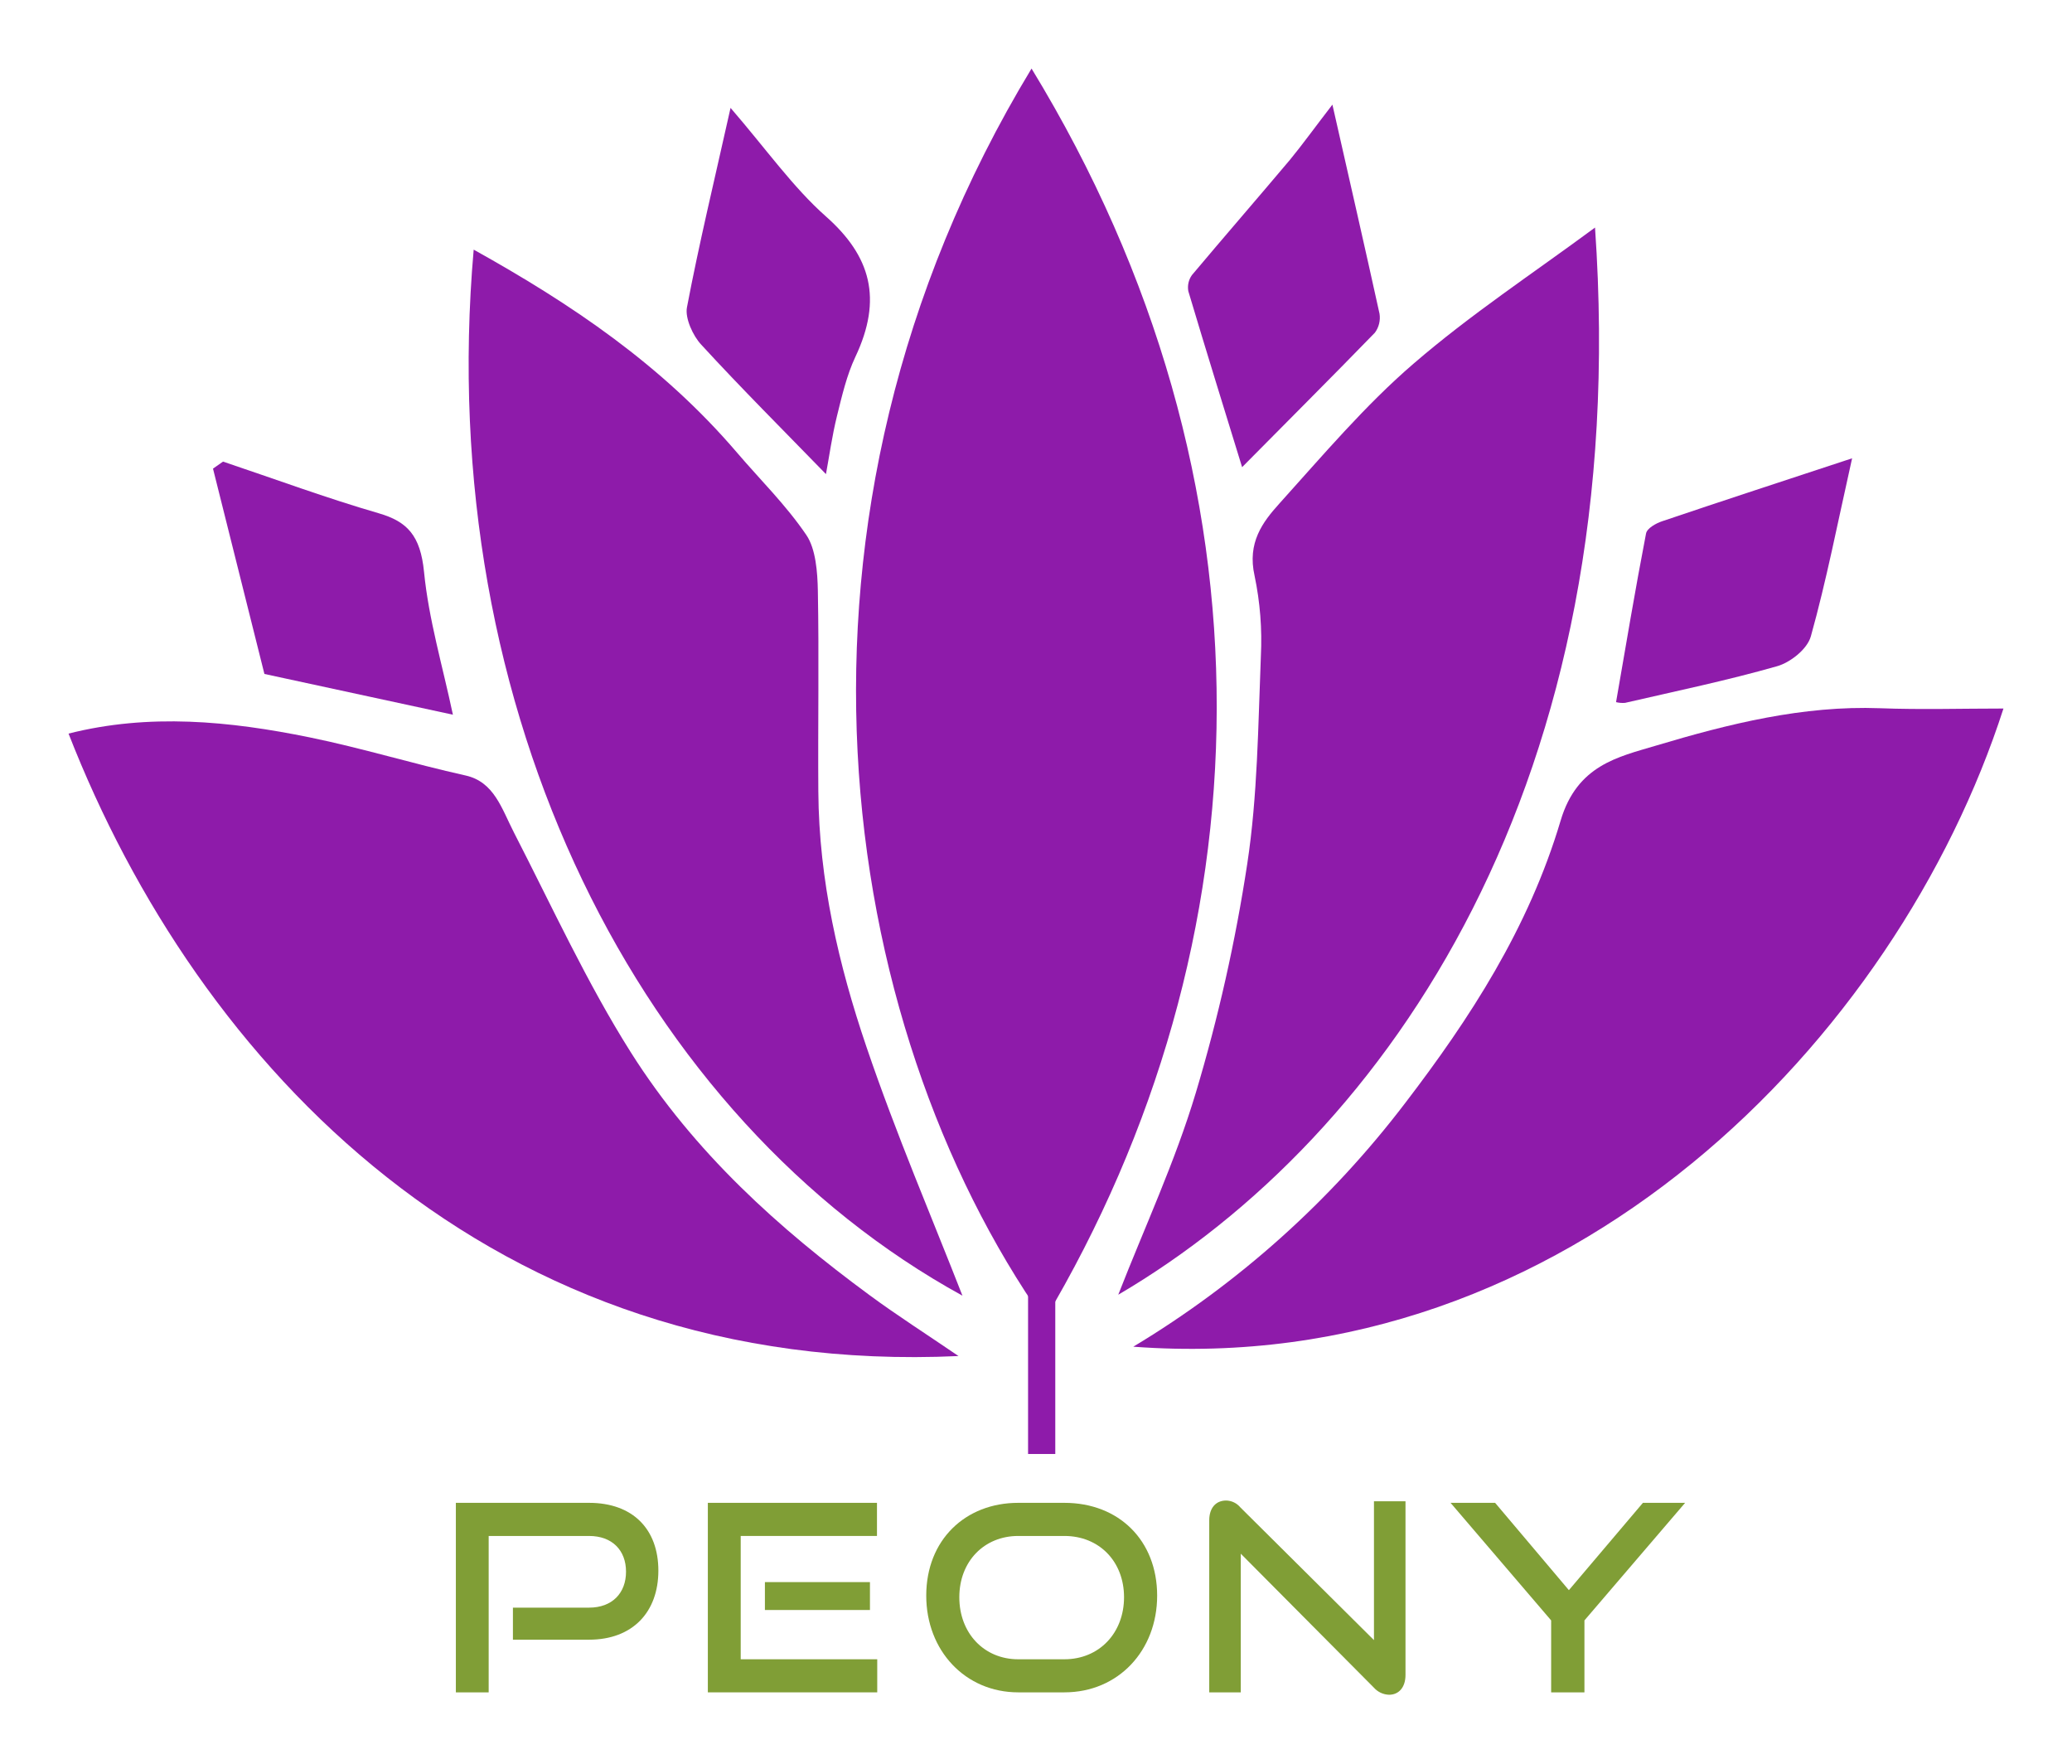
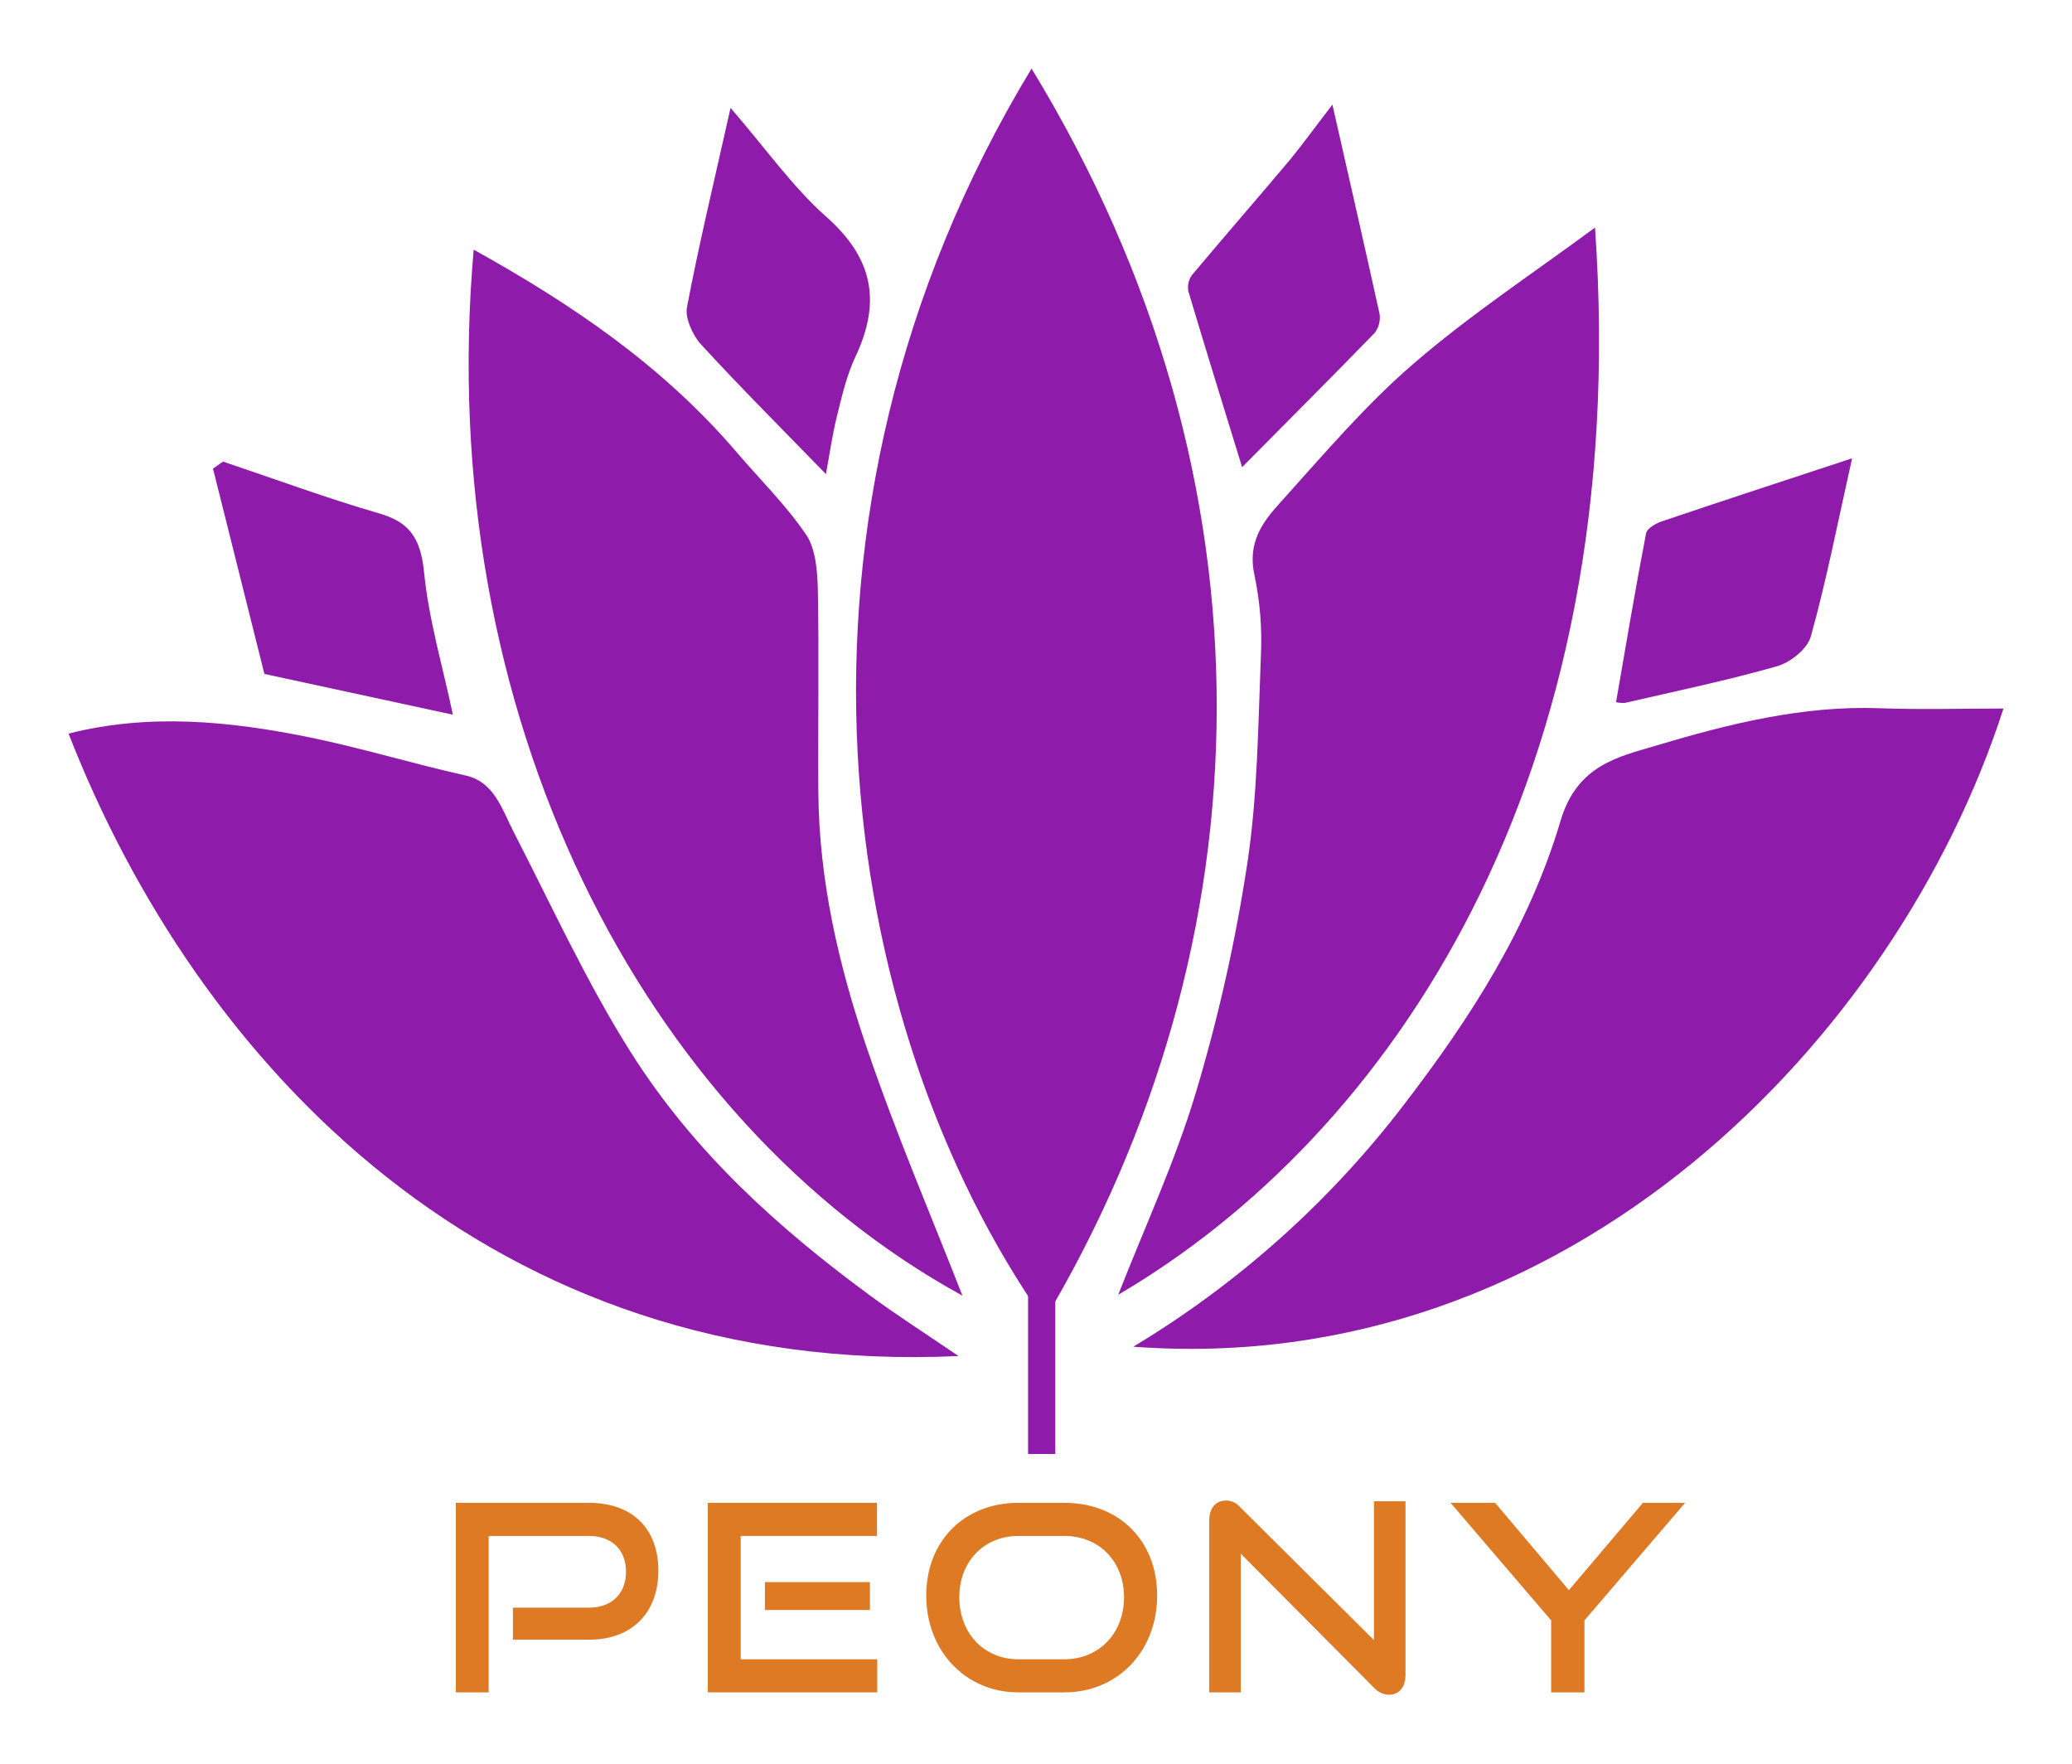
<svg xmlns="http://www.w3.org/2000/svg" id="Layer_1" data-name="Layer 1" viewBox="0 0 483.66 411.53" version="1.1" width="483.66" height="411.53">
  <defs id="defs4">
-     <style id="style2">.cls-1{fill:#809e36;}.cls-2{fill:#8e1baa;}</style>
+     <style id="style2">.cls-1{fill:#DD7A23;}.cls-2{fill:#8e1baa;}</style>
  </defs>
  <path class="cls-1" d="m 119.73,382.68 v -7.48 h 17.77 c 5.41,0 8.63,-3.41 8.63,-8.39 0,-4.98 -3.22,-8.34 -8.63,-8.34 h -23.43 v 36.5 h -7.66 v -44.23 h 31.09 c 10.22,0 16.18,6.15 16.18,15.82 0,9.67 -6,16.12 -16.18,16.12 z" id="path6" />
  <path class="cls-1" d="m 165.23,394.97 v -44.23 h 39.48 v 7.73 H 172.9 v 28.78 h 31.87 v 7.72 z m 13.32,-19.22 v -6.51 h 24.52 v 6.51 z" id="path8" />
  <path class="cls-1" d="m 237.68,394.97 c -12.35,0 -21.47,-9.73 -21.47,-22.57 0,-13 9.12,-21.66 21.47,-21.66 h 10.77 c 12.78,0 21.66,8.83 21.66,21.66 0,12.83 -9.07,22.57 -21.66,22.57 z m 10.77,-7.72 c 8.15,0 13.93,-6.15 13.93,-14.48 0,-8.33 -5.78,-14.3 -13.93,-14.3 h -10.77 c -7.91,0 -13.75,5.9 -13.75,14.3 0,8.4 5.78,14.48 13.75,14.48 z" id="path10" />
  <path class="cls-1" d="m 289.63,362.61 v 32.36 h -7.36 v -40.15 c 0,-2.86 1.52,-4.62 3.95,-4.62 a 4.4,4.4 0 0 1 3.29,1.58 l 31.21,31 v -32.4 h 7.36 v 40.53 c 0,2.92 -1.58,4.62 -3.83,4.62 a 4.91,4.91 0 0 1 -3.53,-1.64 z" id="path12" />
  <path class="cls-1" d="M 362.08,394.97 V 378.18 L 338.6,350.74 H 349 l 17.22,20.38 17.28,-20.38 h 9.85 l -23.5,27.44 v 16.79 z" id="path14" />
  <path class="cls-2" d="m 240.79,16 c 58.95,96.66 55.32,204.18 3,292.1 -48.62,-69.19 -66.66,-187.03 -3,-292.1 z" id="path16" />
  <path class="cls-2" d="M 223.74,316.48 C 114.65,321.54 46.16,248.48 16,171.21 c 18.82,-4.77 37.6,-2.93 56.27,0.88 12.2,2.49 24.21,6.19 36.38,8.89 6.71,1.48 8.45,7.74 11.34,13.36 8.87,17.26 17.07,35.14 27.28,51.29 14.85,23.47 34.63,41.13 55.72,56.65 6.44,4.74 13.14,9.01 20.75,14.2 z" id="path18" />
  <path class="cls-2" d="m 110.57,58.26 c 22.77,12.68 43.94,26.87 61.49,47.4 5.44,6.37 11.43,12.22 16.18,19.23 2.17,3.21 2.59,8.6 2.67,13 0.29,15.6 0,31.21 0.11,46.82 0.14,20.75 4.76,40.57 11.22,59.58 6.94,20.44 15.43,40.18 22.42,58.1 C 149.74,261.26 101.1,166.43 110.57,58.26 Z" id="path20" />
  <path class="cls-2" d="m 261.03,302.17 c 6.18,-15.82 13.26,-31 18.11,-47.15 a 390.24,390.24 0 0 0 12,-53.4 c 2.42,-15.89 2.54,-32.29 3.18,-48.48 a 73.57,73.57 0 0 0 -1.47,-18.77 c -1.74,-7.73 1.89,-12.53 5.78,-16.84 10.14,-11.24 20.09,-23 31.3,-32.63 13.26,-11.45 27.77,-21 42.39,-31.79 8.98,128.93 -48.02,211.94 -111.29,249.06 z" id="path22" />
  <path class="cls-2" d="m 264.54,314.3 a 226.4,226.4 0 0 0 63.51,-56.92 c 15,-19.61 28.76,-40.68 36.25,-65.89 3.85,-12.93 13.44,-14.84 22.17,-17.45 17.1,-5.12 34.44,-9.42 52.35,-8.75 9.57,0.36 19.16,0.07 28.84,0.07 -24.75,76.83 -101.42,156.55 -203.12,148.94 z" id="path24" />
  <path class="cls-2" d="m 170.53,25.18 c 8.32,9.63 14.6,18.56 22.28,25.35 10.44,9.24 13.26,19.2 6.86,32.75 -2,4.23 -3.13,9.08 -4.29,13.78 -1.16,4.7 -1.79,9.32 -2.58,13.59 -10,-10.29 -19.74,-20 -29.13,-30.23 -1.88,-2 -3.8,-6.14 -3.32,-8.67 2.81,-14.79 6.34,-29.39 10.18,-46.57 z" id="path26" />
  <path class="cls-2" d="m 311.02,24.42 c 4.08,18 7.61,33.39 11,48.81 a 5.9,5.9 0 0 1 -1.08,4.41 c -10.3,10.61 -20.74,21 -31,31.39 -4.09,-13.3 -8.4,-27.15 -12.55,-41.06 a 4.93,4.93 0 0 1 0.83,-3.76 c 7.56,-9 15.29,-17.89 22.88,-26.9 2.93,-3.56 5.68,-7.4 9.92,-12.89 z" id="path28" />
  <path class="cls-2" d="m 52.06,107.73 c 12.12,4.07 24.15,8.52 36.38,12.07 6.61,1.92 9.7,5.17 10.54,13.67 1.09,11.11 4.33,21.93 6.74,33.33 l -44,-9.51 c -3.63,-14.52 -7.8,-31.22 -12,-47.92 z" id="path30" />
  <path class="cls-2" d="m 432.33,106.96 c -3.41,15.21 -6,28.56 -9.62,41.52 -0.85,3.07 -4.85,6.14 -7.87,7 -11.73,3.35 -23.66,5.82 -35.52,8.56 a 6.57,6.57 0 0 1 -2.09,-0.17 c 2.29,-13.21 4.48,-26.32 7,-39.36 0.23,-1.23 2.32,-2.37 3.73,-2.85 14.23,-4.81 28.53,-9.48 44.37,-14.7 z" id="path32" />
  <rect class="cls-2" x="239.98" y="60.15" width="6.35" height="279.19" id="rect34" />
</svg>
